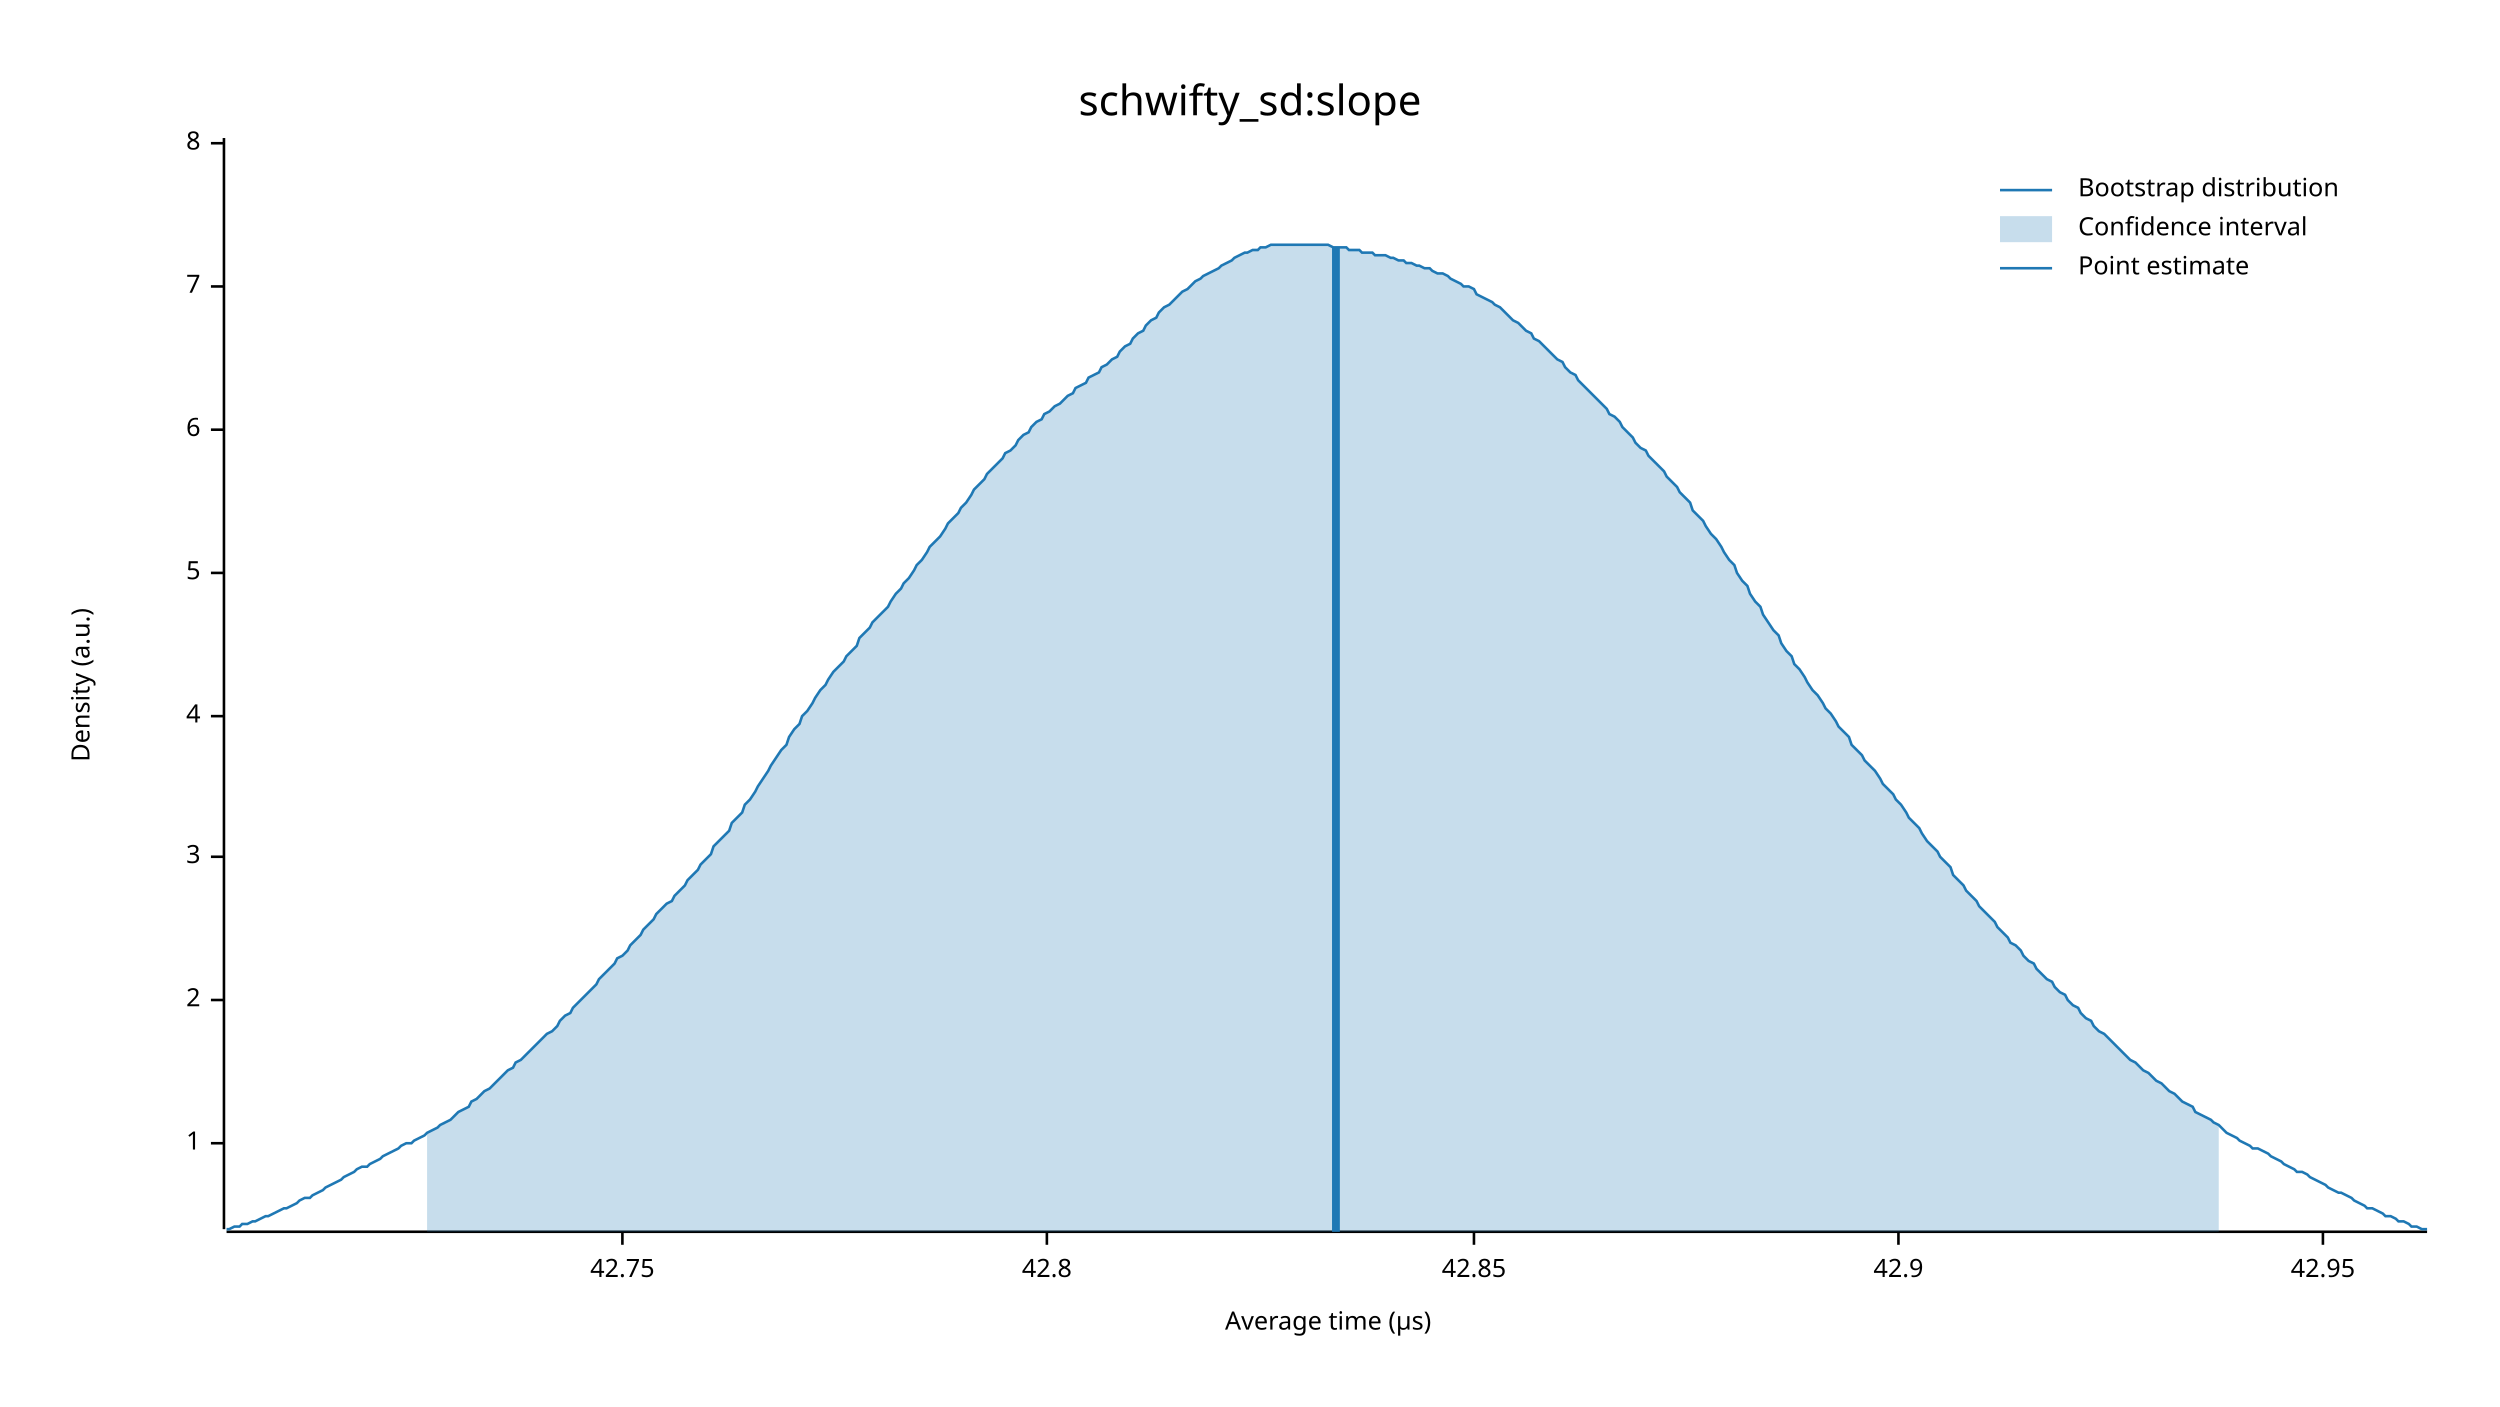
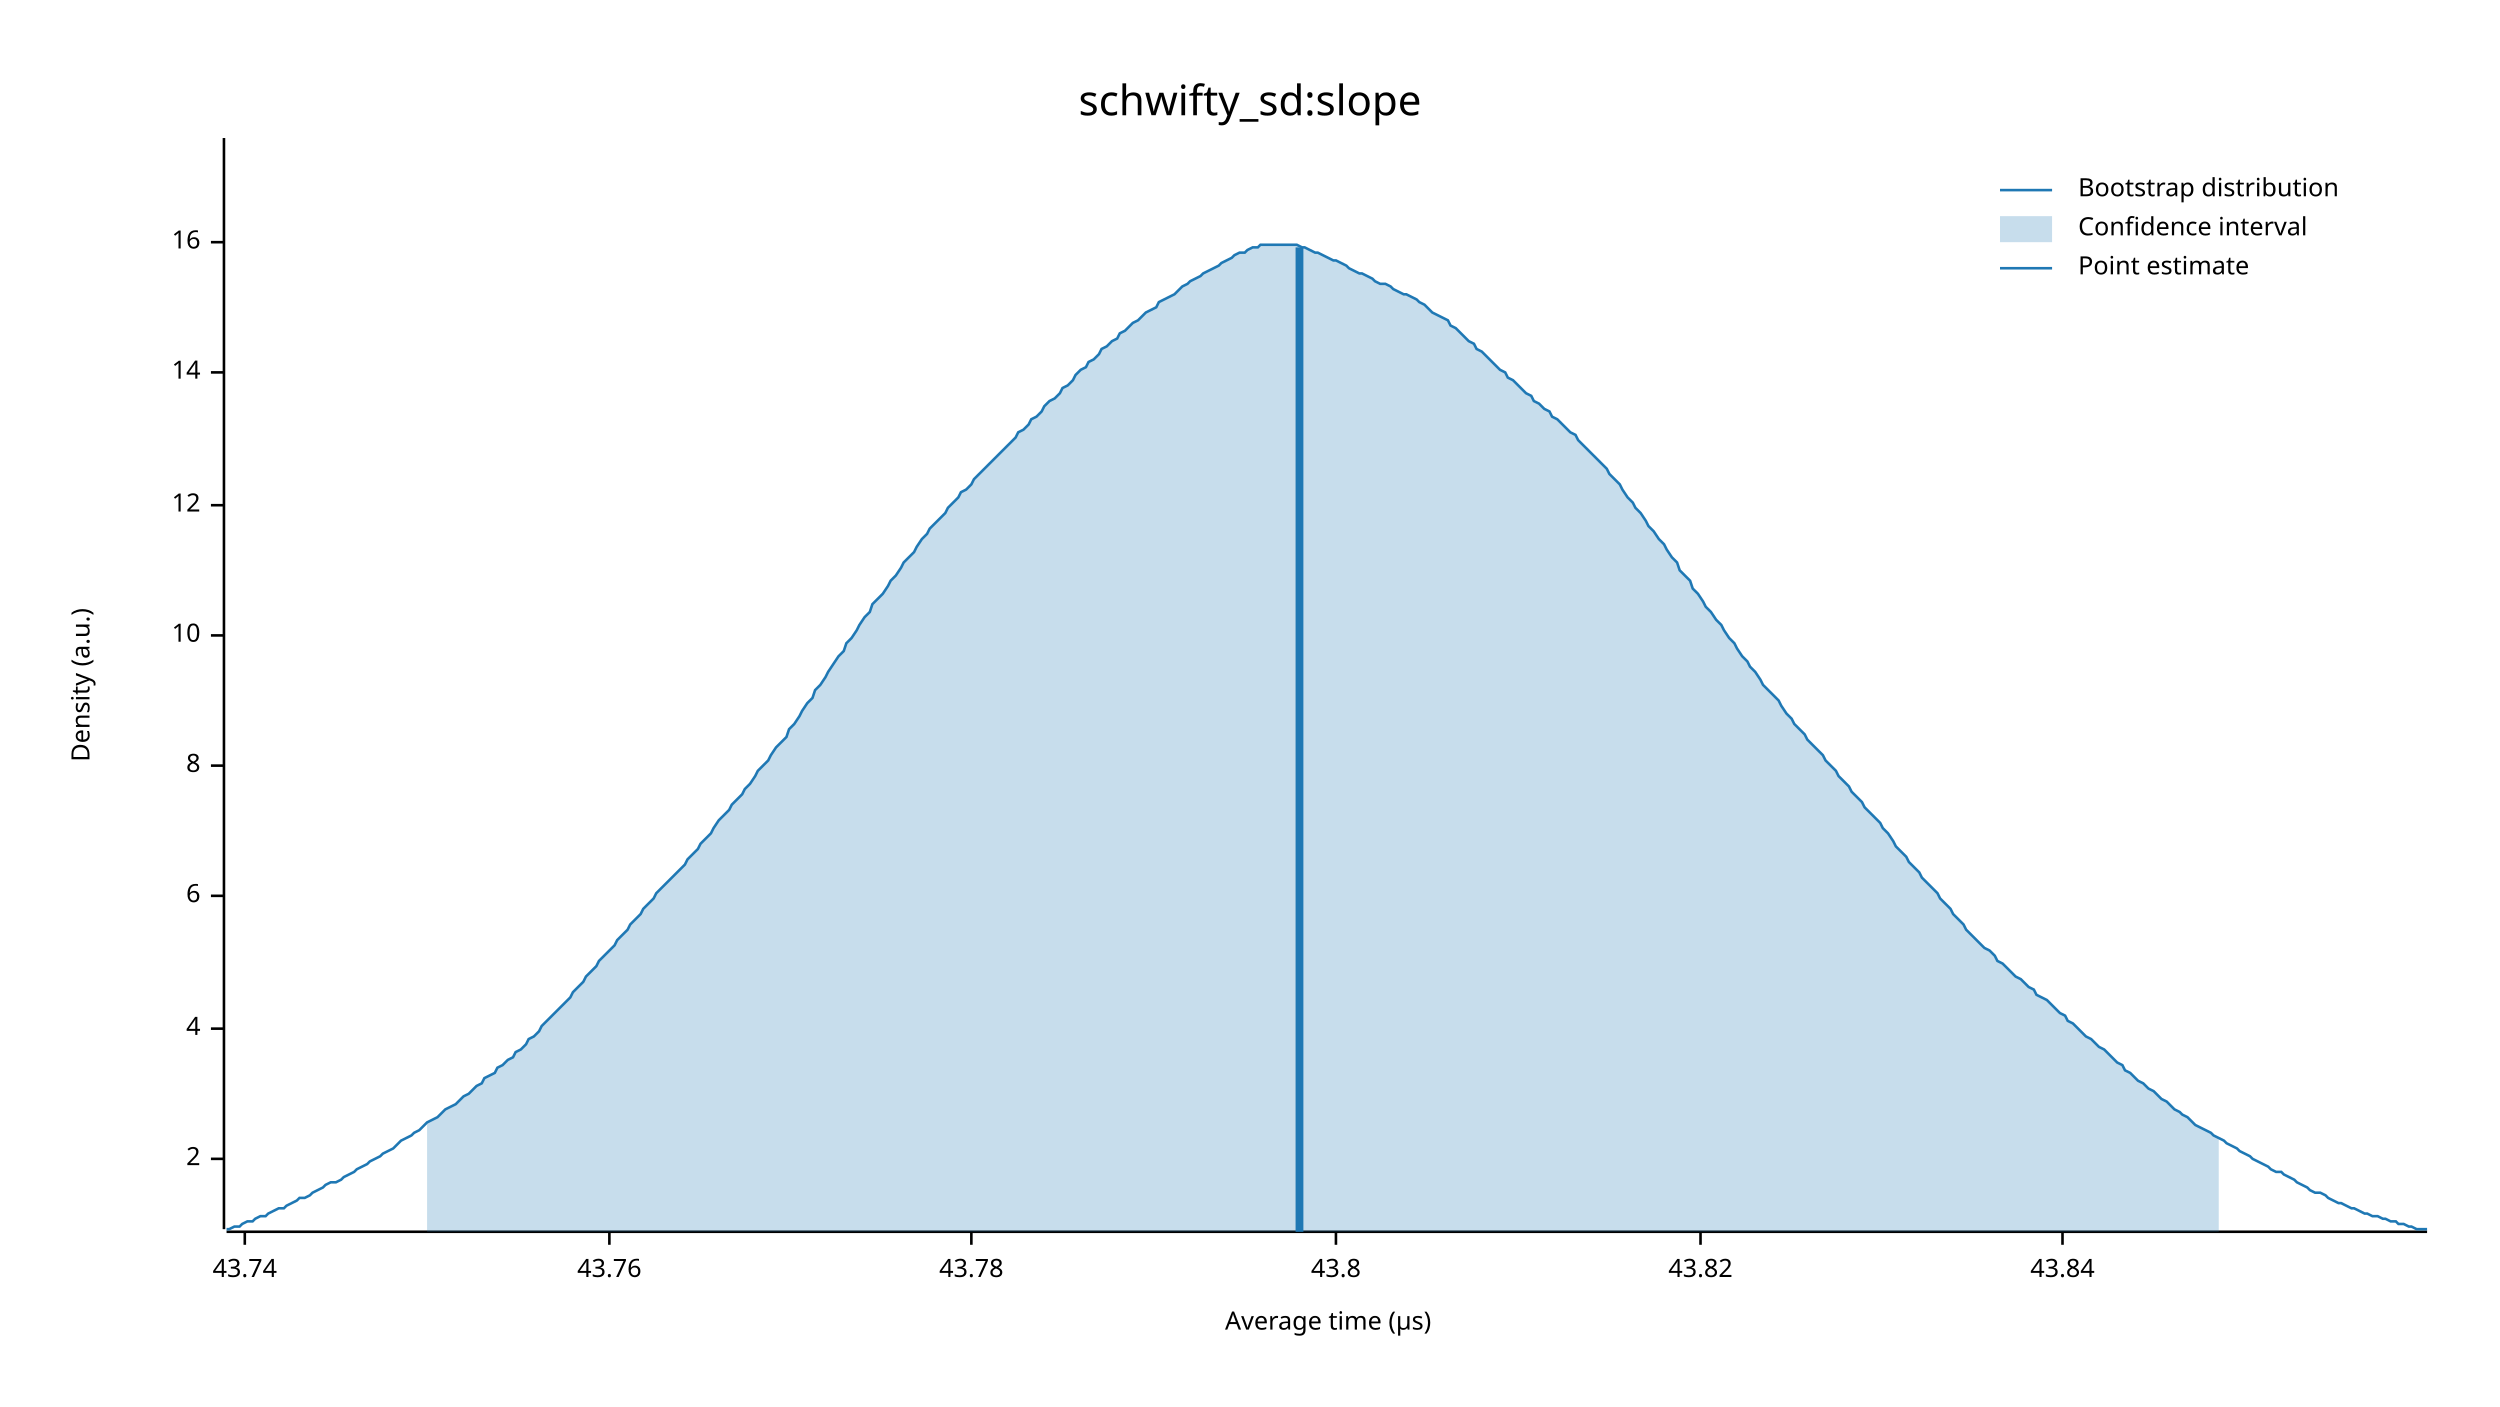
<svg xmlns="http://www.w3.org/2000/svg" width="960" height="540" viewBox="0 0 960 540">
  <text x="480" y="32" dy="0.76em" text-anchor="middle" font-family="sans-serif" font-size="16.129" opacity="1" fill="#000000">
schwifty_sd:slope
</text>
  <text x="27" y="263" dy="0.76em" text-anchor="middle" font-family="sans-serif" font-size="9.677" opacity="1" fill="#000000" transform="rotate(270, 27, 263)">
Density (a.u.)
</text>
  <text x="510" y="513" dy="-0.5ex" text-anchor="middle" font-family="sans-serif" font-size="9.677" opacity="1" fill="#000000">
Average time (µs)
</text>
  <polyline fill="none" opacity="1" stroke="#000000" stroke-width="1" points="86,53 86,472 " />
-   <text x="77" y="439" dy="0.5ex" text-anchor="end" font-family="sans-serif" font-size="9.677" opacity="1" fill="#000000">
- 1
- </text>
-   <polyline fill="none" opacity="1" stroke="#000000" stroke-width="1" points="81,439 86,439 " />
-   <text x="77" y="384" dy="0.5ex" text-anchor="end" font-family="sans-serif" font-size="9.677" opacity="1" fill="#000000">
+   <text x="77" y="445" dy="0.5ex" text-anchor="end" font-family="sans-serif" font-size="9.677" opacity="1" fill="#000000">
2
</text>
-   <polyline fill="none" opacity="1" stroke="#000000" stroke-width="1" points="81,384 86,384 " />
-   <text x="77" y="329" dy="0.5ex" text-anchor="end" font-family="sans-serif" font-size="9.677" opacity="1" fill="#000000">
- 3
- </text>
-   <polyline fill="none" opacity="1" stroke="#000000" stroke-width="1" points="81,329 86,329 " />
-   <text x="77" y="275" dy="0.5ex" text-anchor="end" font-family="sans-serif" font-size="9.677" opacity="1" fill="#000000">
+   <polyline fill="none" opacity="1" stroke="#000000" stroke-width="1" points="81,445 86,445 " />
+   <text x="77" y="395" dy="0.5ex" text-anchor="end" font-family="sans-serif" font-size="9.677" opacity="1" fill="#000000">
4
</text>
-   <polyline fill="none" opacity="1" stroke="#000000" stroke-width="1" points="81,275 86,275 " />
-   <text x="77" y="220" dy="0.5ex" text-anchor="end" font-family="sans-serif" font-size="9.677" opacity="1" fill="#000000">
- 5
- </text>
-   <polyline fill="none" opacity="1" stroke="#000000" stroke-width="1" points="81,220 86,220 " />
-   <text x="77" y="165" dy="0.5ex" text-anchor="end" font-family="sans-serif" font-size="9.677" opacity="1" fill="#000000">
+   <polyline fill="none" opacity="1" stroke="#000000" stroke-width="1" points="81,395 86,395 " />
+   <text x="77" y="344" dy="0.5ex" text-anchor="end" font-family="sans-serif" font-size="9.677" opacity="1" fill="#000000">
6
</text>
-   <polyline fill="none" opacity="1" stroke="#000000" stroke-width="1" points="81,165 86,165 " />
-   <text x="77" y="110" dy="0.5ex" text-anchor="end" font-family="sans-serif" font-size="9.677" opacity="1" fill="#000000">
- 7
- </text>
-   <polyline fill="none" opacity="1" stroke="#000000" stroke-width="1" points="81,110 86,110 " />
-   <text x="77" y="55" dy="0.5ex" text-anchor="end" font-family="sans-serif" font-size="9.677" opacity="1" fill="#000000">
+   <polyline fill="none" opacity="1" stroke="#000000" stroke-width="1" points="81,344 86,344 " />
+   <text x="77" y="294" dy="0.5ex" text-anchor="end" font-family="sans-serif" font-size="9.677" opacity="1" fill="#000000">
8
</text>
-   <polyline fill="none" opacity="1" stroke="#000000" stroke-width="1" points="81,55 86,55 " />
+   <polyline fill="none" opacity="1" stroke="#000000" stroke-width="1" points="81,294 86,294 " />
+   <text x="77" y="244" dy="0.5ex" text-anchor="end" font-family="sans-serif" font-size="9.677" opacity="1" fill="#000000">
+ 10
+ </text>
+   <polyline fill="none" opacity="1" stroke="#000000" stroke-width="1" points="81,244 86,244 " />
+   <text x="77" y="194" dy="0.5ex" text-anchor="end" font-family="sans-serif" font-size="9.677" opacity="1" fill="#000000">
+ 12
+ </text>
+   <polyline fill="none" opacity="1" stroke="#000000" stroke-width="1" points="81,194 86,194 " />
+   <text x="77" y="143" dy="0.5ex" text-anchor="end" font-family="sans-serif" font-size="9.677" opacity="1" fill="#000000">
+ 14
+ </text>
+   <polyline fill="none" opacity="1" stroke="#000000" stroke-width="1" points="81,143 86,143 " />
+   <text x="77" y="93" dy="0.5ex" text-anchor="end" font-family="sans-serif" font-size="9.677" opacity="1" fill="#000000">
+ 16
+ </text>
+   <polyline fill="none" opacity="1" stroke="#000000" stroke-width="1" points="81,93 86,93 " />
  <polyline fill="none" opacity="1" stroke="#000000" stroke-width="1" points="87,473 932,473 " />
-   <text x="239" y="483" dy="0.76em" text-anchor="middle" font-family="sans-serif" font-size="9.677" opacity="1" fill="#000000">
- 42.75
+   <text x="94" y="483" dy="0.76em" text-anchor="middle" font-family="sans-serif" font-size="9.677" opacity="1" fill="#000000">
+ 43.74
</text>
-   <polyline fill="none" opacity="1" stroke="#000000" stroke-width="1" points="239,473 239,478 " />
-   <text x="402" y="483" dy="0.76em" text-anchor="middle" font-family="sans-serif" font-size="9.677" opacity="1" fill="#000000">
- 42.8
+   <polyline fill="none" opacity="1" stroke="#000000" stroke-width="1" points="94,473 94,478 " />
+   <text x="234" y="483" dy="0.76em" text-anchor="middle" font-family="sans-serif" font-size="9.677" opacity="1" fill="#000000">
+ 43.76
</text>
-   <polyline fill="none" opacity="1" stroke="#000000" stroke-width="1" points="402,473 402,478 " />
-   <text x="566" y="483" dy="0.76em" text-anchor="middle" font-family="sans-serif" font-size="9.677" opacity="1" fill="#000000">
- 42.85
+   <polyline fill="none" opacity="1" stroke="#000000" stroke-width="1" points="234,473 234,478 " />
+   <text x="373" y="483" dy="0.76em" text-anchor="middle" font-family="sans-serif" font-size="9.677" opacity="1" fill="#000000">
+ 43.78
</text>
-   <polyline fill="none" opacity="1" stroke="#000000" stroke-width="1" points="566,473 566,478 " />
-   <text x="729" y="483" dy="0.76em" text-anchor="middle" font-family="sans-serif" font-size="9.677" opacity="1" fill="#000000">
- 42.9
+   <polyline fill="none" opacity="1" stroke="#000000" stroke-width="1" points="373,473 373,478 " />
+   <text x="513" y="483" dy="0.76em" text-anchor="middle" font-family="sans-serif" font-size="9.677" opacity="1" fill="#000000">
+ 43.8
</text>
-   <polyline fill="none" opacity="1" stroke="#000000" stroke-width="1" points="729,473 729,478 " />
-   <text x="892" y="483" dy="0.76em" text-anchor="middle" font-family="sans-serif" font-size="9.677" opacity="1" fill="#000000">
- 42.95
+   <polyline fill="none" opacity="1" stroke="#000000" stroke-width="1" points="513,473 513,478 " />
+   <text x="653" y="483" dy="0.76em" text-anchor="middle" font-family="sans-serif" font-size="9.677" opacity="1" fill="#000000">
+ 43.82
</text>
-   <polyline fill="none" opacity="1" stroke="#000000" stroke-width="1" points="892,473 892,478 " />
-   <polyline fill="none" opacity="1" stroke="#1F78B4" stroke-width="1" points="87,472 88,472 90,471 92,471 93,470 95,470 97,469 98,469 100,468 102,467 103,467 105,466 107,465 109,464 110,464 112,463 114,462 115,461 117,460 119,460 120,459 122,458 124,457 125,456 127,455 129,454 131,453 132,452 134,451 136,450 137,449 139,448 141,448 142,447 144,446 146,445 147,444 149,443 151,442 153,441 154,440 156,439 158,439 159,438 161,437 163,436 164,435 166,434 168,433 169,432 171,431 173,430 175,428 176,427 178,426 180,425 181,423 183,422 185,420 186,419 188,418 190,416 191,415 193,413 195,411 197,410 198,408 200,407 202,405 203,404 205,402 207,400 208,399 210,397 212,396 214,394 215,392 217,390 219,389 220,387 222,385 224,383 225,382 227,380 229,378 230,376 232,374 234,372 236,370 237,368 239,367 241,365 242,363 244,361 246,359 247,357 249,355 251,353 252,351 254,349 256,347 258,346 259,344 261,342 263,340 264,338 266,336 268,334 269,332 271,330 273,328 274,325 276,323 278,321 280,319 281,316 283,314 285,312 286,309 288,307 290,304 291,302 293,299 295,296 296,294 298,291 300,288 302,286 303,283 305,280 307,278 308,275 310,273 312,270 313,268 315,265 317,263 318,261 320,258 322,256 324,254 325,252 327,250 329,248 330,245 332,243 334,241 335,239 337,237 339,235 341,233 342,231 344,228 346,226 347,224 349,222 351,219 352,217 354,215 356,212 357,210 359,208 361,206 363,203 364,201 366,199 368,197 369,195 371,193 373,190 374,188 376,186 378,184 379,182 381,180 383,178 385,176 386,174 388,173 390,171 391,169 393,167 395,166 396,164 398,162 400,161 401,159 403,158 405,156 407,155 408,154 410,152 412,151 413,149 415,148 417,147 418,145 420,144 422,143 423,141 425,140 427,138 429,137 430,135 432,133 434,132 435,130 437,128 439,127 440,125 442,123 444,122 445,120 447,118 449,117 451,115 452,114 454,112 456,111 457,110 459,108 461,107 462,106 464,105 466,104 468,103 469,102 471,101 473,100 474,99 476,98 478,97 479,97 481,96 483,96 484,95 486,95 488,94 490,94 491,94 493,94 495,94 496,94 498,94 500,94 501,94 503,94 505,94 506,94 508,94 510,94 512,95 513,95 515,95 517,95 518,96 520,96 522,96 523,97 525,97 527,97 528,98 530,98 532,98 534,99 535,99 537,100 539,100 540,101 542,101 544,102 545,102 547,103 549,103 550,104 552,105 554,105 556,106 557,107 559,108 561,109 562,110 564,110 566,111 567,113 569,114 571,115 573,116 574,117 576,118 578,120 579,121 581,123 583,124 584,125 586,127 588,128 589,130 591,131 593,133 595,135 596,136 598,138 600,139 601,141 603,143 605,144 606,146 608,148 610,150 611,151 613,153 615,155 617,157 618,159 620,160 622,162 623,164 625,166 627,168 628,170 630,172 632,173 633,175 635,177 637,179 639,181 640,183 642,185 644,187 645,189 647,191 649,193 650,196 652,198 654,200 655,202 657,205 659,207 661,210 662,212 664,215 666,217 667,220 669,223 671,225 672,228 674,231 676,233 677,236 679,239 681,242 683,244 684,247 686,250 688,252 689,255 691,257 693,260 694,262 696,265 698,267 700,270 701,272 703,274 705,277 706,279 708,281 710,283 711,286 713,288 715,290 716,292 718,294 720,296 722,299 723,301 725,303 727,305 728,307 730,309 732,312 733,314 735,316 737,318 738,320 740,323 742,325 744,327 745,329 747,331 749,333 750,336 752,338 754,340 755,342 757,344 759,346 760,348 762,350 764,352 766,354 767,356 769,358 771,360 772,362 774,363 776,365 777,367 779,369 781,370 782,372 784,374 786,376 788,377 789,379 791,381 793,382 794,384 796,386 798,387 799,389 801,391 803,392 804,394 806,396 808,397 810,399 811,400 813,402 815,404 816,405 818,407 820,408 821,409 823,411 825,412 827,414 828,415 830,416 832,418 833,419 835,420 837,422 838,423 840,424 842,425 843,427 845,428 847,429 849,430 850,431 852,432 854,434 855,435 857,436 859,437 860,438 862,439 864,440 865,441 867,441 869,442 871,443 872,444 874,445 876,446 877,447 879,448 881,449 882,450 884,450 886,451 887,452 889,453 891,454 893,455 894,456 896,457 898,458 899,458 901,459 903,460 904,461 906,462 908,463 909,464 911,464 913,465 915,466 916,467 918,467 920,468 921,469 923,469 925,470 926,471 928,471 930,472 932,472 " />
-   <polygon opacity="0.25" fill="#1F78B4" points="164,435 166,434 168,433 169,432 171,431 173,430 175,428 176,427 178,426 180,425 181,423 183,422 185,420 186,419 188,418 190,416 191,415 193,413 195,411 197,410 198,408 200,407 202,405 203,404 205,402 207,400 208,399 210,397 212,396 214,394 215,392 217,390 219,389 220,387 222,385 224,383 225,382 227,380 229,378 230,376 232,374 234,372 236,370 237,368 239,367 241,365 242,363 244,361 246,359 247,357 249,355 251,353 252,351 254,349 256,347 258,346 259,344 261,342 263,340 264,338 266,336 268,334 269,332 271,330 273,328 274,325 276,323 278,321 280,319 281,316 283,314 285,312 286,309 288,307 290,304 291,302 293,299 295,296 296,294 298,291 300,288 302,286 303,283 305,280 307,278 308,275 310,273 312,270 313,268 315,265 317,263 318,261 320,258 322,256 324,254 325,252 327,250 329,248 330,245 332,243 334,241 335,239 337,237 339,235 341,233 342,231 344,228 346,226 347,224 349,222 351,219 352,217 354,215 356,212 357,210 359,208 361,206 363,203 364,201 366,199 368,197 369,195 371,193 373,190 374,188 376,186 378,184 379,182 381,180 383,178 385,176 386,174 388,173 390,171 391,169 393,167 395,166 396,164 398,162 400,161 401,159 403,158 405,156 407,155 408,154 410,152 412,151 413,149 415,148 417,147 418,145 420,144 422,143 423,141 425,140 427,138 429,137 430,135 432,133 434,132 435,130 437,128 439,127 440,125 442,123 444,122 445,120 447,118 449,117 451,115 452,114 454,112 456,111 457,110 459,108 461,107 462,106 464,105 466,104 468,103 469,102 471,101 473,100 474,99 476,98 478,97 479,97 481,96 483,96 484,95 486,95 488,94 490,94 491,94 493,94 495,94 496,94 498,94 500,94 501,94 503,94 505,94 506,94 508,94 510,94 512,95 513,95 515,95 517,95 518,96 520,96 522,96 523,97 525,97 527,97 528,98 530,98 532,98 534,99 535,99 537,100 539,100 540,101 542,101 544,102 545,102 547,103 549,103 550,104 552,105 554,105 556,106 557,107 559,108 561,109 562,110 564,110 566,111 567,113 569,114 571,115 573,116 574,117 576,118 578,120 579,121 581,123 583,124 584,125 586,127 588,128 589,130 591,131 593,133 595,135 596,136 598,138 600,139 601,141 603,143 605,144 606,146 608,148 610,150 611,151 613,153 615,155 617,157 618,159 620,160 622,162 623,164 625,166 627,168 628,170 630,172 632,173 633,175 635,177 637,179 639,181 640,183 642,185 644,187 645,189 647,191 649,193 650,196 652,198 654,200 655,202 657,205 659,207 661,210 662,212 664,215 666,217 667,220 669,223 671,225 672,228 674,231 676,233 677,236 679,239 681,242 683,244 684,247 686,250 688,252 689,255 691,257 693,260 694,262 696,265 698,267 700,270 701,272 703,274 705,277 706,279 708,281 710,283 711,286 713,288 715,290 716,292 718,294 720,296 722,299 723,301 725,303 727,305 728,307 730,309 732,312 733,314 735,316 737,318 738,320 740,323 742,325 744,327 745,329 747,331 749,333 750,336 752,338 754,340 755,342 757,344 759,346 760,348 762,350 764,352 766,354 767,356 769,358 771,360 772,362 774,363 776,365 777,367 779,369 781,370 782,372 784,374 786,376 788,377 789,379 791,381 793,382 794,384 796,386 798,387 799,389 801,391 803,392 804,394 806,396 808,397 810,399 811,400 813,402 815,404 816,405 818,407 820,408 821,409 823,411 825,412 827,414 828,415 830,416 832,418 833,419 835,420 837,422 838,423 840,424 842,425 843,427 845,428 847,429 849,430 850,431 852,432 852,473 164,473 " />
-   <polyline fill="none" opacity="1" stroke="#1F78B4" stroke-width="3" points="513,473 513,95 " />
+   <polyline fill="none" opacity="1" stroke="#000000" stroke-width="1" points="653,473 653,478 " />
+   <text x="792" y="483" dy="0.76em" text-anchor="middle" font-family="sans-serif" font-size="9.677" opacity="1" fill="#000000">
+ 43.84
+ </text>
+   <polyline fill="none" opacity="1" stroke="#000000" stroke-width="1" points="792,473 792,478 " />
+   <polyline fill="none" opacity="1" stroke="#1F78B4" stroke-width="1" points="87,472 88,472 90,471 92,471 93,470 95,469 97,469 98,468 100,467 102,467 103,466 105,465 107,464 109,464 110,463 112,462 114,461 115,460 117,460 119,459 120,458 122,457 124,456 125,455 127,454 129,454 131,453 132,452 134,451 136,450 137,449 139,448 141,447 142,446 144,445 146,444 147,443 149,442 151,441 153,439 154,438 156,437 158,436 159,435 161,434 163,432 164,431 166,430 168,429 169,428 171,426 173,425 175,424 176,423 178,421 180,420 181,419 183,417 185,416 186,414 188,413 190,412 191,410 193,409 195,407 197,406 198,404 200,403 202,401 203,399 205,398 207,396 208,394 210,392 212,390 214,388 215,387 217,385 219,383 220,381 222,379 224,377 225,375 227,373 229,371 230,369 232,367 234,365 236,363 237,361 239,359 241,357 242,355 244,353 246,351 247,349 249,347 251,345 252,343 254,341 256,339 258,337 259,336 261,334 263,332 264,330 266,328 268,326 269,324 271,322 273,320 274,318 276,315 278,313 280,311 281,309 283,307 285,305 286,303 288,301 290,298 291,296 293,294 295,292 296,290 298,287 300,285 302,283 303,280 305,278 307,275 308,273 310,270 312,268 313,265 315,263 317,260 318,258 320,255 322,252 324,250 325,247 327,245 329,242 330,240 332,237 334,235 335,232 337,230 339,228 341,225 342,223 344,221 346,218 347,216 349,214 351,212 352,210 354,207 356,205 357,203 359,201 361,199 363,197 364,195 366,193 368,191 369,189 371,188 373,186 374,184 376,182 378,180 379,179 381,177 383,175 385,173 386,172 388,170 390,168 391,166 393,165 395,163 396,161 398,160 400,158 401,156 403,154 405,153 407,151 408,149 410,148 412,146 413,144 415,142 417,141 418,139 420,138 422,136 423,134 425,133 427,131 429,130 430,128 432,127 434,125 435,124 437,123 439,121 440,120 442,119 444,118 445,116 447,115 449,114 451,113 452,112 454,110 456,109 457,108 459,107 461,106 462,105 464,104 466,103 468,102 469,101 471,100 473,99 474,98 476,97 478,97 479,96 481,95 483,95 484,94 486,94 488,94 490,94 491,94 493,94 495,94 496,94 498,94 500,95 501,95 503,96 505,97 506,97 508,98 510,99 512,100 513,100 515,101 517,102 518,103 520,104 522,105 523,105 525,106 527,107 528,108 530,109 532,109 534,110 535,111 537,112 539,113 540,113 542,114 544,115 545,116 547,117 549,119 550,120 552,121 554,122 556,123 557,125 559,126 561,128 562,129 564,131 566,132 567,134 569,135 571,137 573,139 574,140 576,142 578,143 579,145 581,146 583,148 584,149 586,151 588,152 589,154 591,155 593,157 595,158 596,160 598,161 600,163 601,164 603,166 605,167 606,169 608,171 610,173 611,174 613,176 615,178 617,180 618,182 620,184 622,186 623,188 625,191 627,193 628,195 630,197 632,200 633,202 635,204 637,207 639,209 640,211 642,214 644,216 645,219 647,221 649,223 650,226 652,228 654,231 655,233 657,235 659,238 661,240 662,242 664,245 666,247 667,249 669,252 671,254 672,256 674,258 676,261 677,263 679,265 681,267 683,269 684,271 686,274 688,276 689,278 691,280 693,282 694,284 696,286 698,288 700,290 701,292 703,294 705,296 706,298 708,300 710,302 711,304 713,306 715,308 716,310 718,312 720,314 722,316 723,318 725,320 727,323 728,325 730,327 732,329 733,331 735,333 737,335 738,337 740,339 742,341 744,343 745,345 747,347 749,349 750,351 752,353 754,355 755,357 757,359 759,361 760,362 762,364 764,365 766,367 767,369 769,370 771,372 772,373 774,375 776,376 777,377 779,379 781,380 782,382 784,383 786,384 788,386 789,387 791,389 793,390 794,392 796,393 798,395 799,396 801,398 803,399 804,400 806,402 808,403 810,405 811,406 813,408 815,409 816,411 818,412 820,414 821,415 823,416 825,418 827,419 828,420 830,422 832,423 833,424 835,426 837,427 838,428 840,429 842,431 843,432 845,433 847,434 849,435 850,436 852,437 854,438 855,439 857,440 859,441 860,442 862,443 864,444 865,445 867,446 869,447 871,448 872,449 874,450 876,450 877,451 879,452 881,453 882,454 884,455 886,456 887,457 889,458 891,458 893,459 894,460 896,461 898,462 899,462 901,463 903,464 904,464 906,465 908,466 909,466 911,467 913,467 915,468 916,468 918,469 920,469 921,470 923,470 925,471 926,471 928,472 930,472 932,472 " />
+   <polygon opacity="0.25" fill="#1F78B4" points="164,431 166,430 168,429 169,428 171,426 173,425 175,424 176,423 178,421 180,420 181,419 183,417 185,416 186,414 188,413 190,412 191,410 193,409 195,407 197,406 198,404 200,403 202,401 203,399 205,398 207,396 208,394 210,392 212,390 214,388 215,387 217,385 219,383 220,381 222,379 224,377 225,375 227,373 229,371 230,369 232,367 234,365 236,363 237,361 239,359 241,357 242,355 244,353 246,351 247,349 249,347 251,345 252,343 254,341 256,339 258,337 259,336 261,334 263,332 264,330 266,328 268,326 269,324 271,322 273,320 274,318 276,315 278,313 280,311 281,309 283,307 285,305 286,303 288,301 290,298 291,296 293,294 295,292 296,290 298,287 300,285 302,283 303,280 305,278 307,275 308,273 310,270 312,268 313,265 315,263 317,260 318,258 320,255 322,252 324,250 325,247 327,245 329,242 330,240 332,237 334,235 335,232 337,230 339,228 341,225 342,223 344,221 346,218 347,216 349,214 351,212 352,210 354,207 356,205 357,203 359,201 361,199 363,197 364,195 366,193 368,191 369,189 371,188 373,186 374,184 376,182 378,180 379,179 381,177 383,175 385,173 386,172 388,170 390,168 391,166 393,165 395,163 396,161 398,160 400,158 401,156 403,154 405,153 407,151 408,149 410,148 412,146 413,144 415,142 417,141 418,139 420,138 422,136 423,134 425,133 427,131 429,130 430,128 432,127 434,125 435,124 437,123 439,121 440,120 442,119 444,118 445,116 447,115 449,114 451,113 452,112 454,110 456,109 457,108 459,107 461,106 462,105 464,104 466,103 468,102 469,101 471,100 473,99 474,98 476,97 478,97 479,96 481,95 483,95 484,94 486,94 488,94 490,94 491,94 493,94 495,94 496,94 498,94 500,95 501,95 503,96 505,97 506,97 508,98 510,99 512,100 513,100 515,101 517,102 518,103 520,104 522,105 523,105 525,106 527,107 528,108 530,109 532,109 534,110 535,111 537,112 539,113 540,113 542,114 544,115 545,116 547,117 549,119 550,120 552,121 554,122 556,123 557,125 559,126 561,128 562,129 564,131 566,132 567,134 569,135 571,137 573,139 574,140 576,142 578,143 579,145 581,146 583,148 584,149 586,151 588,152 589,154 591,155 593,157 595,158 596,160 598,161 600,163 601,164 603,166 605,167 606,169 608,171 610,173 611,174 613,176 615,178 617,180 618,182 620,184 622,186 623,188 625,191 627,193 628,195 630,197 632,200 633,202 635,204 637,207 639,209 640,211 642,214 644,216 645,219 647,221 649,223 650,226 652,228 654,231 655,233 657,235 659,238 661,240 662,242 664,245 666,247 667,249 669,252 671,254 672,256 674,258 676,261 677,263 679,265 681,267 683,269 684,271 686,274 688,276 689,278 691,280 693,282 694,284 696,286 698,288 700,290 701,292 703,294 705,296 706,298 708,300 710,302 711,304 713,306 715,308 716,310 718,312 720,314 722,316 723,318 725,320 727,323 728,325 730,327 732,329 733,331 735,333 737,335 738,337 740,339 742,341 744,343 745,345 747,347 749,349 750,351 752,353 754,355 755,357 757,359 759,361 760,362 762,364 764,365 766,367 767,369 769,370 771,372 772,373 774,375 776,376 777,377 779,379 781,380 782,382 784,383 786,384 788,386 789,387 791,389 793,390 794,392 796,393 798,395 799,396 801,398 803,399 804,400 806,402 808,403 810,405 811,406 813,408 815,409 816,411 818,412 820,414 821,415 823,416 825,418 827,419 828,420 830,422 832,423 833,424 835,426 837,427 838,428 840,429 842,431 843,432 845,433 847,434 849,435 850,436 852,437 852,473 164,473 " />
+   <polyline fill="none" opacity="1" stroke="#1F78B4" stroke-width="3" points="499,473 499,95 " />
  <text x="798" y="68" dy="0.76em" text-anchor="start" font-family="sans-serif" font-size="9.677" opacity="1" fill="#000000">
Bootstrap distribution
</text>
  <text x="798" y="83" dy="0.76em" text-anchor="start" font-family="sans-serif" font-size="9.677" opacity="1" fill="#000000">
Confidence interval
</text>
  <text x="798" y="98" dy="0.76em" text-anchor="start" font-family="sans-serif" font-size="9.677" opacity="1" fill="#000000">
Point estimate
</text>
  <polyline fill="none" opacity="1" stroke="#1F78B4" stroke-width="1" points="768,73 788,73 " />
  <rect x="768" y="83" width="20" height="10" opacity="0.25" fill="#1F78B4" stroke="none" />
  <polyline fill="none" opacity="1" stroke="#1F78B4" stroke-width="1" points="768,103 788,103 " />
</svg>
